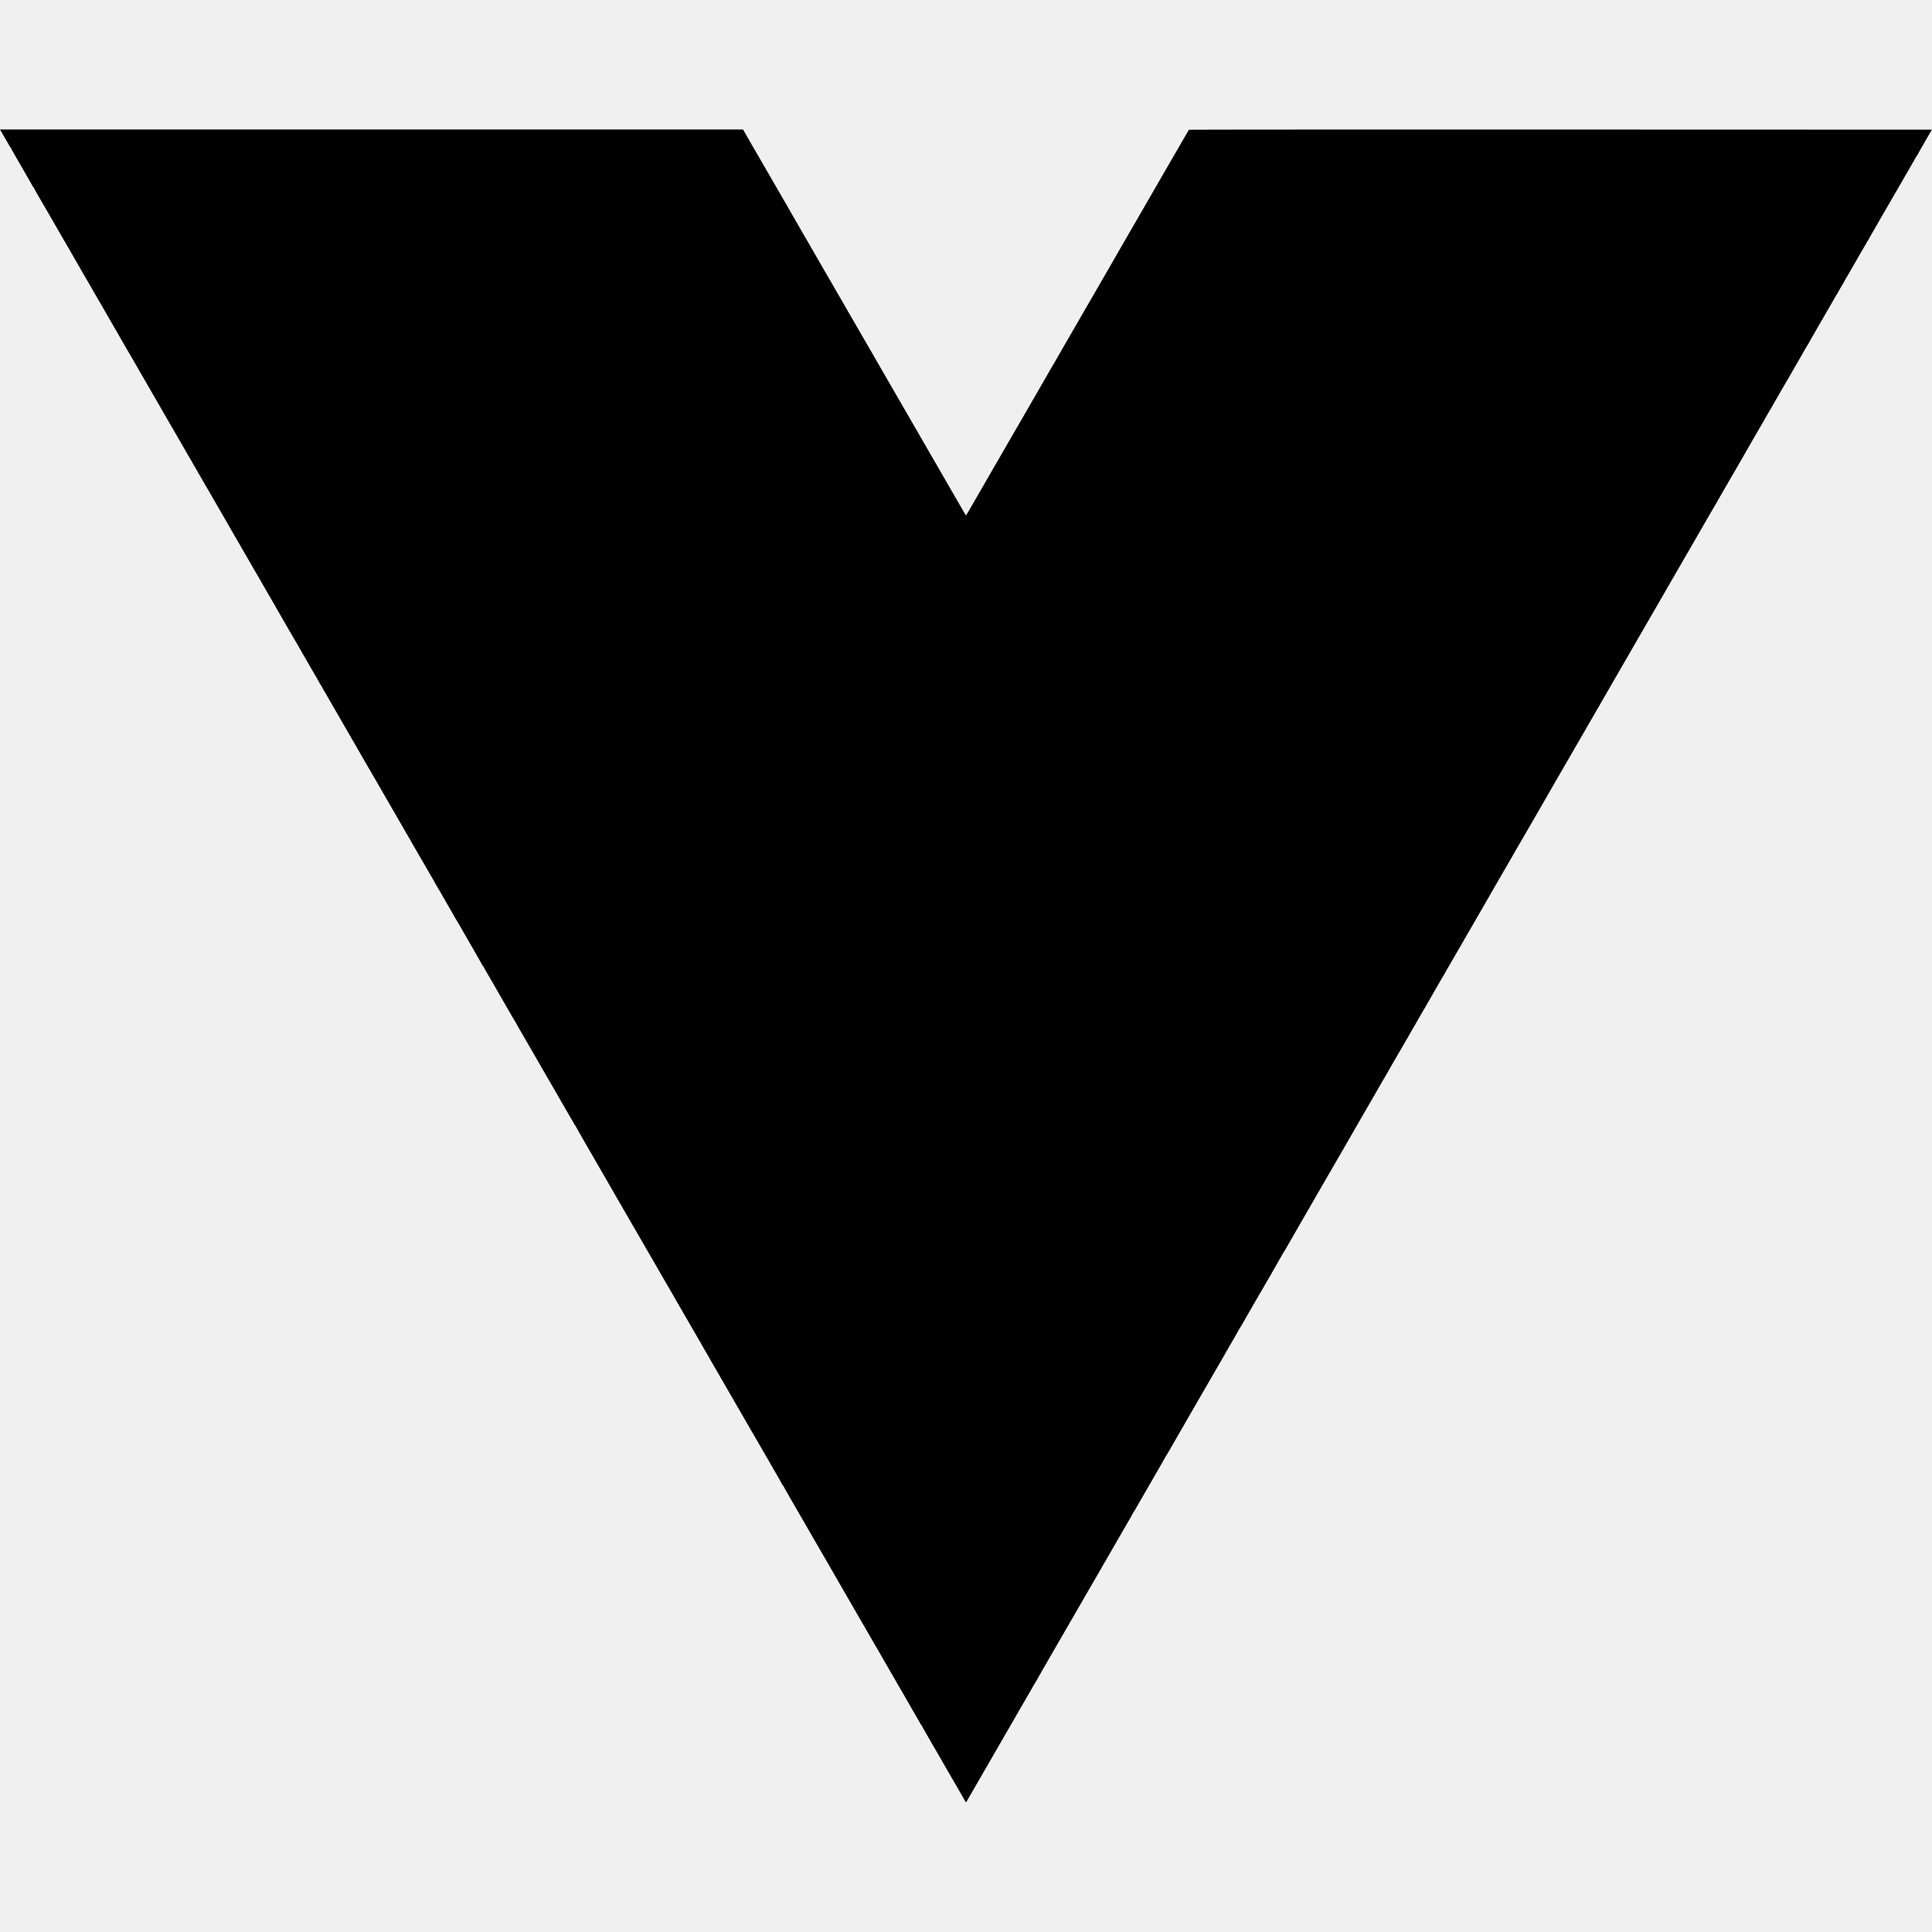
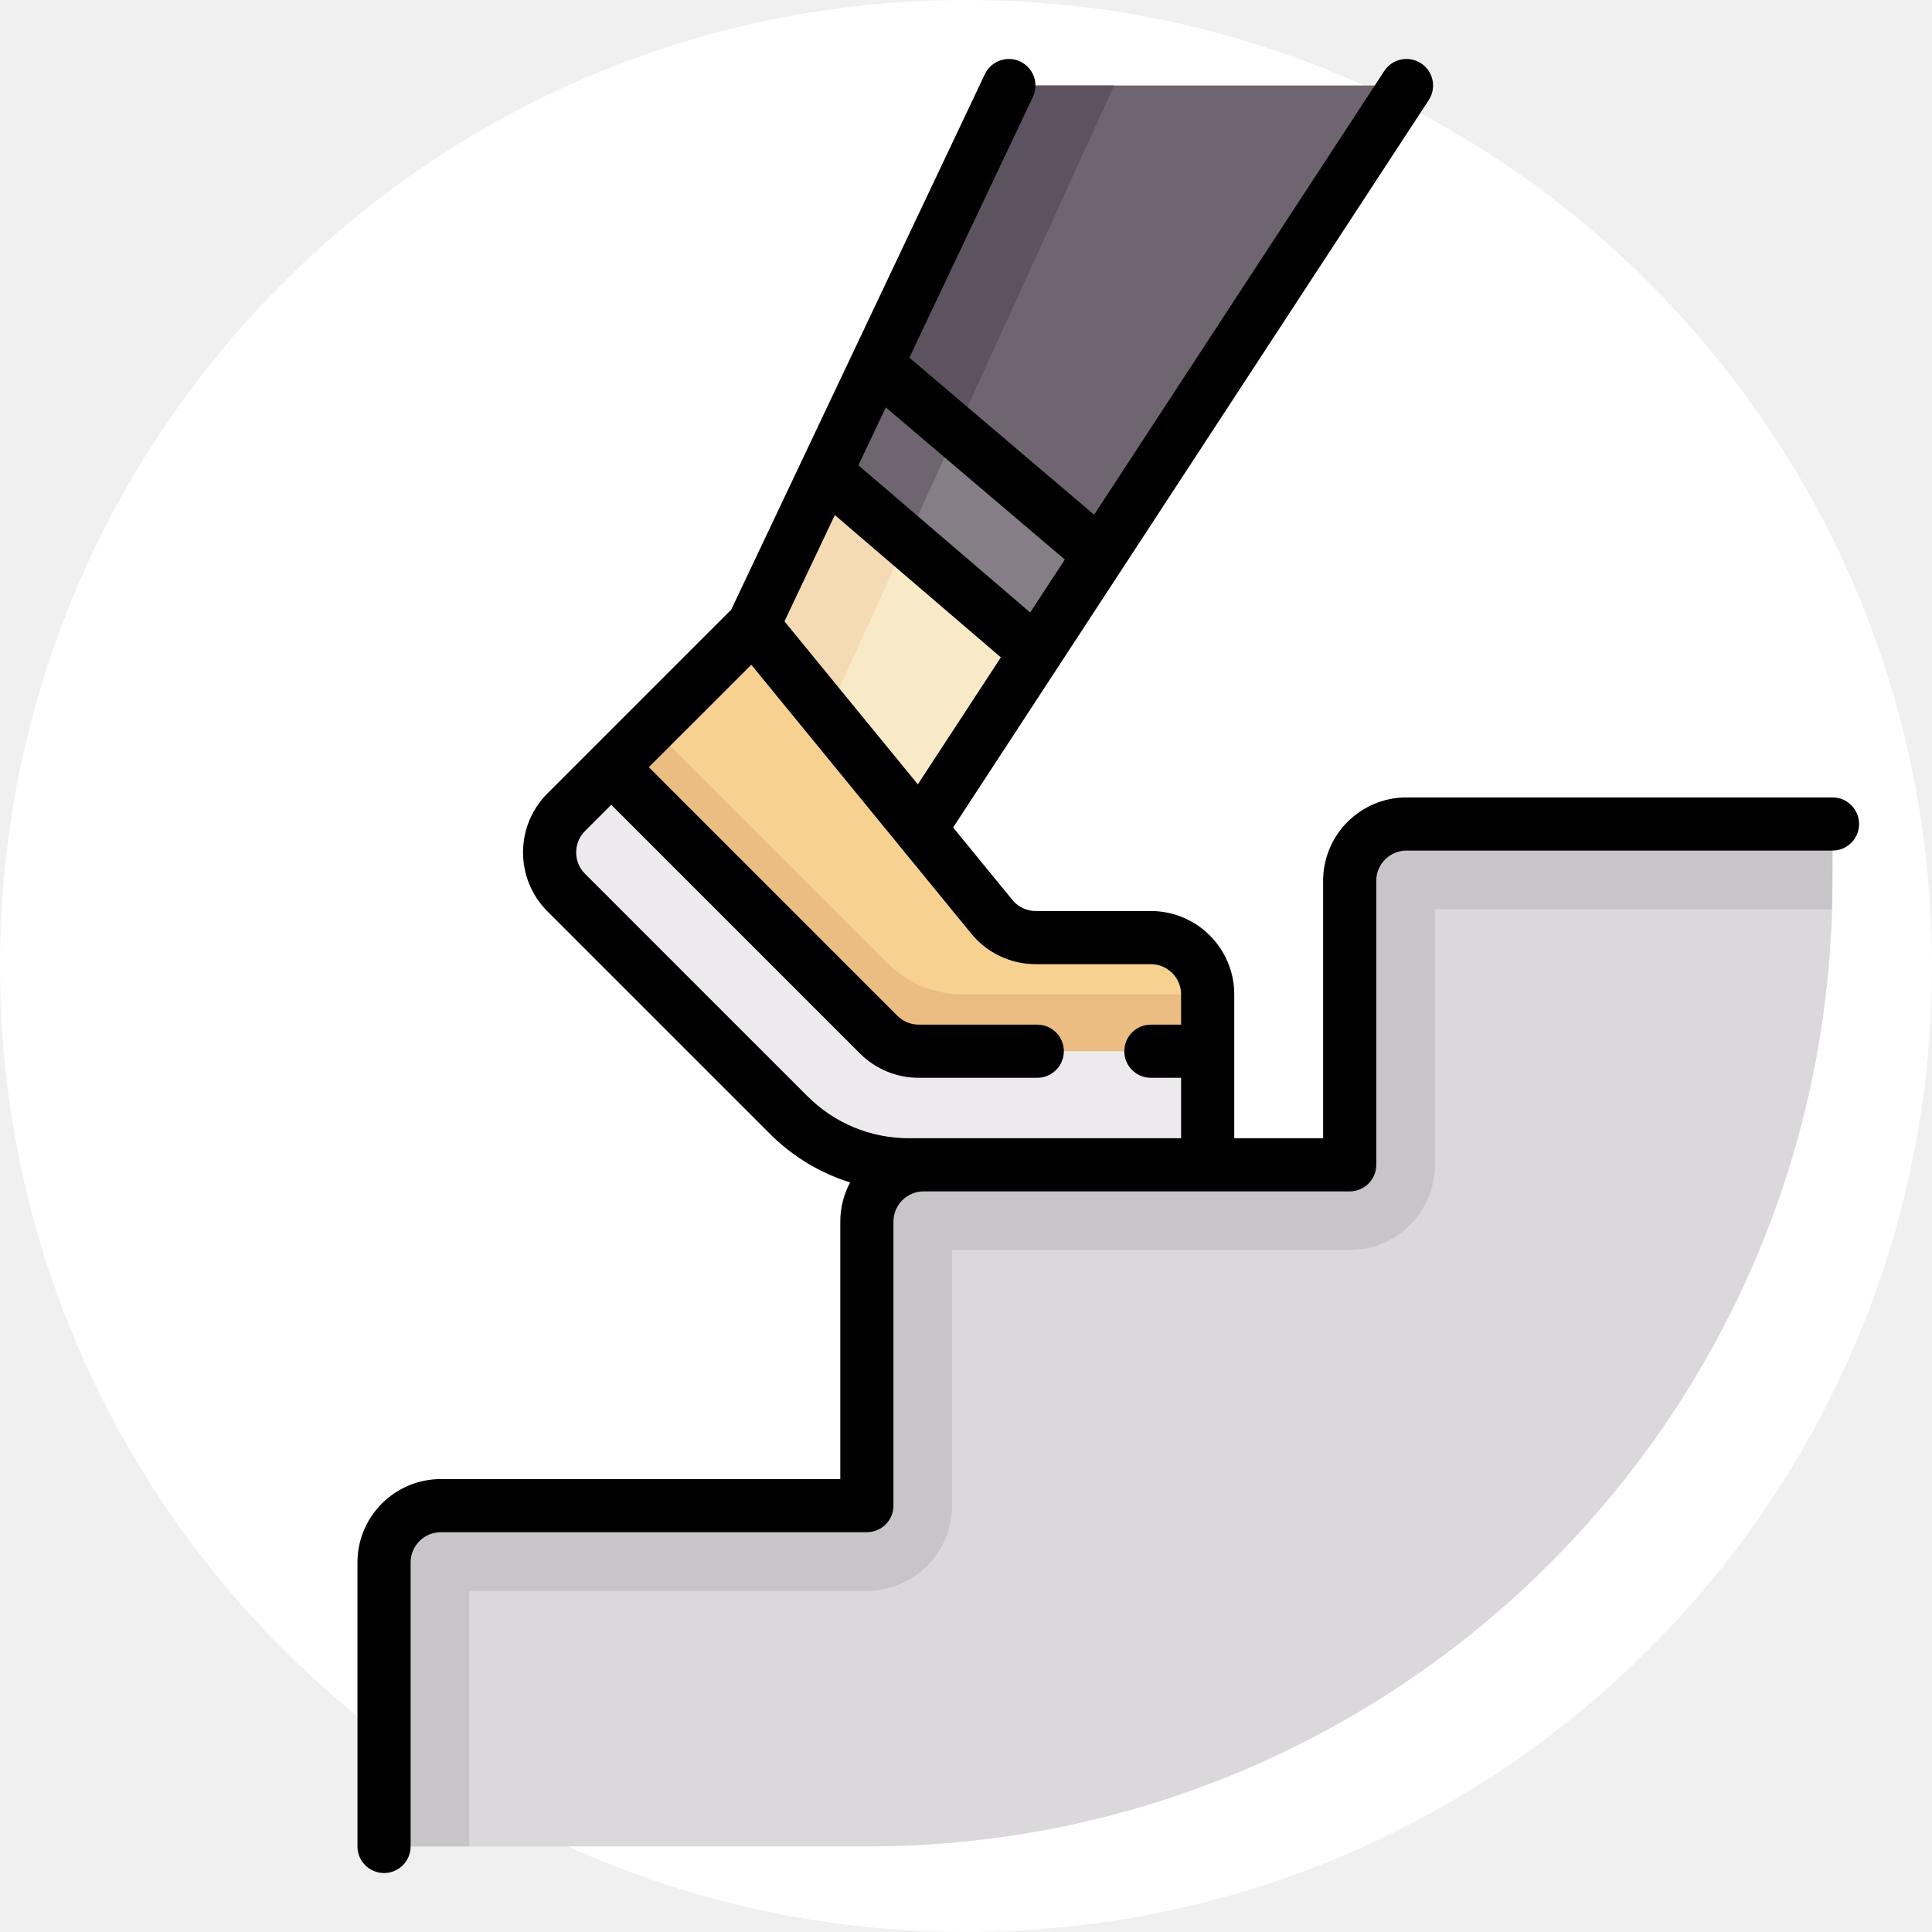
- <svg xmlns="http://www.w3.org/2000/svg" version="1.0" width="16pt" height="16pt" viewBox="0 0 16 16" preserveAspectRatio="xMidYMid meet">
-   <g transform="translate(0,16) scale(0.00032,-0.00032)" fill="#000000" stroke="none">
-     <path d="M18 46618 c45 -75 122 -207 122 -211 0 -2 25 -45 55 -95 30 -50 55 -96 55 -102 0 -5 5 -10 10 -10 6 0 10 -4 10 -9 0 -5 73 -135 161 -288 89 -153 173 -298 187 -323 14 -25 32 -57 41 -72 88 -149 187 -324 189 -335 2 -7 8 -13 13 -13 5 0 9 -4 9 -10 0 -5 46 -89 103 -187 175 -302 490 -846 507 -876 8 -16 20 -36 25 -45 28 -46 290 -498 339 -585 13 -23 74 -129 136 -236 61 -107 123 -215 137 -240 14 -25 29 -50 33 -56 5 -5 23 -37 40 -70 18 -33 38 -67 44 -75 11 -16 21 -33 63 -109 14 -25 29 -50 33 -56 4 -5 21 -35 38 -65 55 -100 261 -455 269 -465 4 -5 14 -21 20 -35 15 -29 41 -75 103 -180 24 -41 52 -88 60 -105 9 -16 57 -100 107 -185 112 -193 362 -626 380 -660 8 -14 23 -38 33 -55 11 -16 23 -37 27 -45 4 -8 26 -46 48 -85 23 -38 53 -90 67 -115 46 -81 64 -113 178 -310 62 -107 121 -210 132 -227 37 -67 56 -99 85 -148 16 -27 32 -57 36 -65 4 -8 15 -27 25 -42 9 -15 53 -89 96 -165 44 -76 177 -307 296 -513 120 -206 268 -463 330 -570 131 -227 117 -203 200 -348 36 -62 73 -125 82 -140 10 -15 21 -34 25 -42 4 -8 20 -37 36 -65 17 -27 38 -65 48 -82 49 -85 64 -111 87 -153 13 -25 28 -49 32 -55 4 -5 78 -134 165 -285 87 -151 166 -288 176 -305 10 -16 26 -43 35 -59 9 -17 125 -217 257 -445 132 -229 253 -441 270 -471 17 -30 45 -79 64 -108 18 -29 33 -54 33 -57 0 -2 20 -37 44 -77 24 -40 123 -212 221 -383 97 -170 190 -330 205 -355 16 -25 39 -65 53 -90 13 -25 81 -144 152 -265 70 -121 137 -238 150 -260 12 -22 37 -65 55 -95 18 -30 43 -73 55 -95 12 -22 48 -85 80 -140 77 -132 163 -280 190 -330 13 -22 71 -123 130 -225 59 -102 116 -199 126 -217 10 -17 29 -50 43 -72 15 -22 26 -43 26 -45 0 -2 27 -50 60 -106 33 -56 60 -103 60 -105 0 -2 55 -98 90 -155 8 -14 182 -316 239 -414 13 -22 45 -79 72 -124 27 -46 49 -86 49 -89 0 -2 14 -24 30 -48 16 -24 30 -46 30 -49 0 -5 74 -135 100 -176 5 -8 24 -42 43 -75 50 -88 58 -101 262 -455 104 -179 199 -345 213 -370 14 -25 28 -49 32 -55 4 -5 17 -26 28 -45 10 -19 62 -109 114 -200 114 -197 133 -230 170 -295 16 -27 33 -57 38 -65 17 -28 96 -165 103 -180 4 -8 16 -28 26 -45 10 -16 77 -131 148 -255 72 -124 181 -313 243 -420 62 -107 121 -209 131 -227 35 -62 323 -560 392 -678 38 -66 83 -145 100 -175 16 -30 33 -59 37 -65 4 -5 17 -27 29 -47 34 -61 56 -100 90 -156 17 -29 31 -55 31 -57 0 -2 17 -32 39 -67 21 -35 134 -229 251 -433 117 -203 235 -407 261 -451 27 -45 49 -85 49 -88 0 -4 8 -19 19 -34 15 -21 200 -341 309 -533 10 -19 33 -58 51 -87 17 -29 31 -54 31 -56 0 -2 25 -44 55 -94 30 -50 55 -95 55 -98 0 -4 6 -15 14 -23 7 -9 27 -41 43 -71 17 -30 170 -297 342 -594 171 -296 311 -542 311 -547 0 -5 5 -9 10 -9 6 0 10 -4 10 -10 0 -5 22 -47 49 -92 27 -46 58 -99 68 -118 24 -43 81 -140 93 -160 5 -8 66 -114 135 -235 69 -121 130 -227 135 -235 12 -21 259 -447 283 -490 10 -19 28 -47 38 -62 11 -14 19 -29 19 -32 0 -3 37 -69 83 -148 99 -170 305 -526 337 -583 13 -22 31 -53 41 -70 11 -16 22 -37 26 -45 7 -14 82 -146 103 -180 14 -24 181 -311 205 -355 13 -22 46 -80 75 -130 29 -49 64 -110 78 -135 14 -25 51 -88 82 -140 31 -52 59 -102 63 -110 4 -8 18 -33 31 -55 205 -353 284 -489 309 -535 17 -30 45 -78 62 -106 18 -28 36 -60 39 -72 4 -12 12 -22 17 -22 5 0 9 -4 9 -10 0 -5 109 -197 241 -427 133 -230 250 -431 259 -448 51 -90 222 -385 280 -485 37 -63 78 -135 92 -160 14 -25 67 -117 118 -205 51 -88 101 -175 111 -193 34 -58 55 -95 149 -257 51 -88 101 -173 110 -190 9 -16 76 -131 147 -255 72 -124 140 -241 151 -260 61 -108 281 -489 355 -615 38 -66 77 -133 87 -150 35 -63 91 -161 100 -175 14 -23 99 -169 128 -220 54 -97 135 -235 142 -245 4 -5 20 -32 35 -60 26 -48 238 -416 276 -480 10 -16 26 -46 37 -65 30 -53 382 -661 403 -695 10 -16 22 -37 26 -45 4 -8 26 -48 50 -88 24 -41 43 -75 43 -77 0 -2 22 -40 50 -85 27 -45 50 -84 50 -86 0 -3 38 -69 83 -147 84 -142 302 -520 340 -587 10 -19 34 -60 52 -90 18 -30 44 -75 57 -100 14 -25 45 -79 70 -120 25 -41 56 -96 70 -121 14 -25 77 -133 138 -240 62 -107 122 -210 132 -229 25 -43 310 -535 337 -581 11 -19 26 -45 34 -59 17 -32 238 -414 266 -460 11 -19 24 -41 28 -49 3 -7 75 -133 160 -278 84 -146 153 -269 153 -274 0 -5 5 -9 10 -9 6 0 10 -4 10 -10 0 -5 82 -150 181 -322 182 -314 201 -346 240 -415 12 -21 80 -139 152 -263 71 -124 141 -245 155 -270 14 -25 28 -49 32 -55 6 -8 145 -248 220 -380 37 -66 209 -362 229 -395 11 -19 24 -42 28 -49 4 -8 67 -118 140 -243 73 -125 133 -230 133 -233 0 -2 15 -28 33 -57 19 -29 47 -78 64 -108 17 -30 53 -93 79 -139 53 -90 82 -141 157 -272 82 -142 115 -199 381 -659 142 -245 268 -463 281 -485 12 -22 71 -125 132 -230 60 -104 172 -298 248 -430 76 -132 146 -253 156 -270 11 -16 22 -36 26 -44 3 -8 30 -54 60 -103 29 -49 53 -91 53 -93 0 -3 18 -34 40 -70 22 -36 40 -67 40 -69 0 -2 37 -66 81 -142 45 -77 98 -168 119 -204 20 -36 47 -81 58 -100 12 -19 27 -47 33 -62 6 -16 15 -28 20 -28 5 0 9 -4 9 -9 0 -6 63 -118 140 -251 77 -133 140 -243 140 -245 0 -2 18 -33 41 -70 22 -37 49 -83 60 -101 10 -19 29 -51 40 -71 25 -45 109 -189 126 -218 7 -11 17 -29 22 -40 6 -11 22 -38 35 -60 14 -22 37 -62 52 -90 14 -27 35 -62 45 -77 11 -14 19 -29 19 -32 0 -3 18 -35 40 -71 22 -36 40 -67 40 -69 0 -2 19 -35 42 -72 23 -38 55 -94 72 -124 26 -47 139 -244 171 -298 6 -9 21 -36 34 -60 28 -48 37 -51 51 -19 6 12 19 36 29 52 10 17 27 46 38 65 11 19 104 181 208 360 103 179 199 345 213 370 14 25 42 74 64 109 21 34 38 65 38 67 0 2 18 33 40 69 22 36 40 67 40 69 0 3 177 310 199 346 16 26 136 234 140 244 2 5 25 44 52 88 27 44 49 81 49 84 0 2 18 34 40 70 22 36 40 67 40 69 0 2 20 36 43 77 35 58 169 289 297 513 9 17 50 86 90 155 40 69 86 150 103 180 16 30 35 62 41 70 6 8 16 24 22 35 35 64 72 129 167 293 59 100 116 199 127 220 11 20 30 53 41 72 43 72 1070 1850 1121 1940 14 25 65 113 113 195 48 83 96 166 107 185 10 19 28 50 38 68 11 18 73 124 137 235 64 111 175 303 246 427 71 124 173 299 225 390 52 91 116 202 143 248 27 45 49 85 49 89 0 4 6 14 14 22 7 9 28 43 46 76 26 47 251 436 378 655 11 19 29 51 40 70 11 19 101 176 201 348 99 172 181 317 181 323 0 5 5 9 10 9 6 0 10 5 10 11 0 6 8 23 18 37 11 15 32 52 49 82 16 30 130 228 253 440 122 212 234 405 248 430 13 25 39 70 57 100 39 65 69 117 130 225 25 44 50 87 55 95 12 19 78 134 220 380 61 107 129 224 150 260 161 277 222 382 246 425 15 28 47 83 71 123 24 41 43 78 43 83 0 5 4 9 8 9 4 0 13 12 19 28 7 15 23 45 36 67 66 110 277 478 277 483 0 3 6 13 14 21 7 9 27 41 43 71 17 30 45 80 63 110 34 57 375 649 394 685 6 11 16 27 22 35 6 8 26 42 44 75 18 33 41 74 51 90 10 17 24 41 32 55 54 97 72 128 88 152 11 14 19 28 19 30 0 3 79 141 175 308 96 167 175 305 175 308 0 3 6 13 14 21 7 9 26 39 41 66 33 60 276 483 338 587 24 40 46 80 50 88 4 8 13 24 20 35 14 23 95 163 125 215 11 19 52 91 92 160 40 69 80 139 90 155 9 17 103 179 207 360 105 182 200 346 211 365 103 181 463 802 489 845 7 11 15 27 19 35 4 8 29 51 55 95 64 110 828 1433 848 1470 9 17 24 41 33 55 9 14 29 48 45 77 15 28 52 93 82 145 30 51 62 107 71 123 17 30 231 398 400 690 51 88 103 179 115 202 12 23 26 48 32 55 6 7 24 38 40 68 17 30 61 107 98 170 37 63 84 144 103 180 19 36 41 72 48 81 8 8 14 18 14 21 0 4 27 51 59 106 32 55 72 124 89 154 16 29 71 125 122 213 51 88 104 180 118 205 13 25 28 50 32 55 4 6 17 26 28 45 11 19 45 80 77 135 31 55 66 116 77 135 11 19 88 152 171 295 401 694 620 1072 650 1125 11 19 87 152 170 295 83 143 158 273 166 288 9 16 21 36 26 45 6 9 31 52 55 96 25 43 54 94 66 115 11 20 95 164 186 321 91 157 173 299 182 315 9 17 26 46 37 65 12 19 66 114 121 210 56 96 108 186 117 200 8 14 24 40 34 59 24 45 383 664 412 713 5 9 17 29 26 45 15 28 120 210 241 419 36 61 68 117 72 125 4 8 12 23 19 34 35 57 245 420 262 453 11 20 35 61 53 90 17 29 32 54 32 56 0 3 28 51 62 108 33 57 70 119 80 138 10 19 23 42 28 50 5 8 32 53 59 100 27 47 149 258 271 470 122 212 234 405 248 430 30 53 62 108 80 135 6 11 15 27 19 35 4 8 85 150 181 315 96 165 187 323 202 350 31 56 116 202 130 225 5 8 25 42 43 75 19 33 92 159 162 280 149 257 157 271 202 350 19 33 38 67 43 75 9 14 228 392 275 475 12 22 55 96 95 165 40 69 80 139 90 155 24 42 202 350 221 383 9 15 27 47 41 72 14 25 75 131 136 236 61 106 121 210 134 232 99 172 271 470 279 482 5 8 23 40 40 70 18 30 81 141 142 245 60 105 121 210 135 235 14 25 71 124 127 220 56 96 143 247 194 335 51 88 96 167 102 175 14 24 180 311 204 355 23 43 340 590 356 615 5 8 50 87 101 175 171 301 517 898 582 1008 25 43 46 81 46 83 0 2 12 23 27 47 14 23 40 67 56 97 16 30 35 62 42 70 7 8 15 22 18 30 4 8 20 38 37 65 16 28 33 57 37 65 6 12 111 196 143 250 5 8 55 95 112 193 57 98 113 195 126 215 12 20 27 46 32 57 6 11 14 27 20 35 5 8 76 130 156 270 80 140 165 287 187 325 23 39 52 90 66 115 13 25 30 52 37 61 8 8 14 18 14 21 0 4 41 77 92 165 50 87 175 302 276 478 101 176 208 360 236 408 28 49 67 117 86 152 19 35 41 70 48 77 6 6 12 15 12 19 0 7 124 224 167 291 12 21 23 40 23 42 0 2 21 40 46 83 26 43 55 92 64 109 54 95 327 568 354 614 19 30 45 75 59 100 71 128 82 145 89 148 4 2 8 8 8 13 0 5 42 82 94 172 311 538 496 858 518 897 14 25 40 70 58 100 18 30 42 71 53 90 10 19 79 139 152 265 73 127 142 246 153 265 10 19 43 76 72 125 29 50 63 108 75 130 65 116 80 140 87 143 4 2 8 8 8 12 0 8 114 212 140 250 6 8 14 24 20 35 5 11 54 97 108 190 l100 170 -9611 3 c-5286 1 -9614 -1 -9618 -5 -5 -6 -419 -719 -619 -1068 -89 -155 -267 -463 -323 -560 -38 -66 -81 -140 -95 -165 -31 -56 -263 -457 -526 -910 -110 -190 -224 -388 -254 -440 -29 -52 -61 -109 -71 -125 -23 -39 -243 -420 -268 -465 -11 -19 -204 -352 -428 -740 -224 -388 -477 -826 -563 -975 -85 -148 -185 -322 -222 -385 -37 -63 -120 -207 -185 -320 -65 -113 -177 -306 -248 -430 -72 -124 -172 -297 -222 -385 -51 -88 -142 -245 -202 -350 -131 -226 -247 -427 -408 -705 -65 -113 -249 -432 -410 -710 -160 -278 -388 -673 -506 -877 -118 -205 -216 -373 -219 -373 -3 0 -52 82 -109 183 -58 100 -144 250 -192 332 -95 164 -402 696 -647 1120 -85 149 -228 396 -317 550 -212 365 -982 1700 -1008 1745 -10 19 -43 76 -72 125 -29 50 -64 110 -77 135 -14 25 -63 110 -110 190 -47 80 -96 165 -110 190 -14 25 -99 171 -188 325 -89 154 -174 300 -188 325 -13 25 -64 113 -112 195 -48 83 -140 242 -205 355 -65 113 -183 317 -263 454 -79 137 -152 264 -163 282 -50 89 -335 583 -354 614 -12 19 -34 58 -50 85 -15 28 -129 226 -253 440 -124 215 -235 408 -247 430 -12 22 -69 121 -127 220 -58 99 -226 389 -373 645 -148 256 -324 561 -392 678 -67 117 -134 232 -147 255 -13 23 -33 59 -46 80 l-22 37 -9615 0 -9615 0 20 -32z" />
+ <svg xmlns="http://www.w3.org/2000/svg" version="1.1" id="Layer_1" x="0px" y="0px" viewBox="0 0 512 512" style="enable-background:new 0 0 512 512;" xml:space="preserve">
+   <defs id="defs3443" />
+   <path style="fill:#ffffff;fill-opacity:1" d="M 256,0 C 397.385,0 512,114.616 512,255.999 512,397.384 397.385,512 256,512 114.612,512 0,397.384 0,255.999 0,114.616 114.615,0 256,0 Z" id="path3337" />
+   <g id="g3411" />
+   <g id="g3413" />
+   <g id="g3415" />
+   <g id="g3417" />
+   <g id="g3419" />
+   <g id="g3421" />
+   <g id="g3423" />
+   <g id="g3425" />
+   <g id="g3427" />
+   <g id="g3429" />
+   <g id="g3431" />
+   <g id="g3433" />
+   <g id="g3435" />
+   <g id="g3437" />
+   <g id="g3439" />
+   <g id="g5706" transform="matrix(0.9389546,0,0,0.9389546,94.26274,15.62774)">
+     <path id="path5676" d="M 184.352,7.5 108.199,174.504 154.961,225.27 296.578,7.5 Z m 0,0" style="fill:#f9eac7" />
+     <path id="path5678" d="m 214.062,7.5 -29.711,0 -76.152,167.004 19.871,21.574 z m 0,0" style="fill:#f4dbb3" />
+     <path id="path5680" d="m 72.129,199.887 75.465,75.465 c 3.008,3.008 7.086,4.695 11.336,4.695 l 81.535,0 0,-16.031 c 0,-8.855 -7.176,-16.031 -16.031,-16.031 l -32.48,0 c -4.809,0 -9.363,-2.16 -12.41,-5.879 l -61.723,-75.441 c -3.004,-3.672 -8.52,-3.949 -11.875,-0.594 z m 0,0" style="fill:#f6d190" />
+     <path id="path5682" d="m 416.82,215.918 -120.242,0 c -8.855,0 -16.031,7.18 -16.031,16.035 l 0,80.16 -120.242,0 c -8.855,0 -16.031,7.176 -16.031,16.031 l 0,80.16 -120.242,0 C 15.176,408.305 8,415.484 8,424.336 l 0,80.16 136.273,0 c 150.523,0 272.547,-122.023 272.547,-272.547 z m 0,0" style="fill:#dad8db" />
+     <path id="path5684" d="m 240.465,304.098 0,-40.082 -69.109,0 c -7.957,0 -15.586,-3.16 -21.211,-8.785 L 83.465,188.551 59.418,212.598 c -4.332,4.332 -5.594,10.512 -3.93,15.992 l 69.434,69.434 c 9.086,9.086 21.164,14.09 34.008,14.09 l 73.52,0 c 4.426,0 8.016,-3.59 8.016,-8.016 z m 0,0" style="fill:#ecbd83" />
+     <path id="path5686" d="m 416.82,215.918 -120.242,0 c -8.855,0 -16.031,7.18 -16.031,16.035 l 0,80.16 -120.242,0 c -8.855,0 -16.031,7.176 -16.031,16.031 l 0,80.16 -120.242,0 C 15.176,408.305 8,415.484 8,424.336 l 0,80.16 24.047,0 0,-72.145 112.227,0 c 13.281,0 24.047,-10.766 24.047,-24.047 l 0,-72.145 112.227,0 c 13.281,0 24.047,-10.766 24.047,-24.047 l 0,-72.145 112.023,0 c 0.227,-7.766 0.203,-24.051 0.203,-24.051 z m 0,0" style="fill:#c8c5c9" />
+     <path id="path5688" d="m 240.465,304.098 0,-24.051 -81.535,0 c -4.254,0 -8.332,-1.688 -11.336,-4.695 L 72.129,199.887 59.418,212.598 c -6.262,6.262 -6.262,16.414 0,22.672 l 62.754,62.754 c 9.02,9.023 21.254,14.09 34.008,14.09 l 76.27,0 c 4.43,0 8.016,-3.59 8.016,-8.016 z m 0,0" style="fill:#eceaec" />
+     <path id="path5690" d="M 192.336,167.797 296.578,7.5 184.352,7.5 134.043,117.828 Z m 0,0" style="fill:#6f6571" />
+     <path id="path5692" d="m 184.355,7.5 -0.004,0 -50.309,110.328 21.359,18.309 L 214.062,7.5 Z m 0,0" style="fill:#5d5360" />
+     <path id="path5694" d="m 148.066,87.078 -14.023,30.75 58.293,49.969 17.965,-27.625 z m 0,0" style="fill:#857e87" />
+     <path id="path5696" d="m 169.453,105.324 -21.387,-18.246 -14.023,30.75 21.359,18.309 z m 0,0" style="fill:#6f6571" />
+     <path id="path5698" d="m 416.82,208.418 -120.242,0 c -12.977,0 -23.531,10.559 -23.531,23.535 l 0,72.66 -25.082,0 0,-40.598 c 0,-12.977 -10.555,-23.531 -23.531,-23.531 l -32.484,0 c -2.566,0 -4.977,-1.141 -6.602,-3.129 L 168.617,216.91 302.855,11.605 c 2.27,-3.469 1.297,-8.113 -2.172,-10.383 -3.465,-2.266 -8.113,-1.293 -10.383,2.172 L 208.418,128.629 156.27,84.309 191.133,10.711 c 1.77,-3.742 0.176,-8.215 -3.57,-9.988 -3.738,-1.77 -8.215,-0.176 -9.988,3.57 l -71.586,151.129 -51.875,51.875 c -9.176,9.176 -9.176,24.102 0,33.277 l 62.754,62.754 c 6.449,6.453 14.207,11.113 22.676,13.758 -1.766,3.297 -2.77,7.062 -2.77,11.059 l 0,72.664 -112.742,0 C 11.055,400.809 0.5,411.363 0.5,424.34 L 0.5,504.5 c 0,4.141 3.359,7.5 7.5,7.5 4.141,0 7.5,-3.359 7.5,-7.5 l 0,-80.16 c 0,-4.707 3.828,-8.535 8.531,-8.535 l 120.242,0 c 4.141,0 7.5,-3.355 7.5,-7.496 l 0,-80.164 c 0,-4.703 3.828,-8.531 8.531,-8.531 l 120.242,0 c 4.141,0 7.5,-3.359 7.5,-7.5 l 0,-80.16 c 0,-4.707 3.828,-8.531 8.531,-8.531 l 120.242,0 c 4.141,0 7.5,-3.359 7.5,-7.5 0,-4.145 -3.359,-7.504 -7.5,-7.504 z m -295.805,-49.688 14.215,-30.004 46.863,40.168 -23.438,35.84 z m 79.129,-17.445 -9.773,14.945 -48.484,-41.559 7.734,-16.328 z m -43.965,163.328 c -10.844,0 -21.039,-4.223 -28.707,-11.891 L 64.719,229.969 c -3.328,-3.328 -3.328,-8.738 0,-12.066 l 7.41,-7.406 70.16,70.16 c 4.445,4.445 10.355,6.895 16.641,6.895 l 33.438,0 c 4.145,0 7.5,-3.359 7.5,-7.5 0,-4.145 -3.355,-7.5 -7.5,-7.5 l -33.438,0 c -2.277,0 -4.422,-0.891 -6.035,-2.5 l -70.16,-70.164 28.918,-28.914 62.086,75.883 c 4.484,5.484 11.125,8.629 18.211,8.629 l 32.484,0 c 4.703,0 8.531,3.828 8.531,8.531 l 0,8.535 -8.535,0 c -4.145,0 -7.5,3.355 -7.5,7.5 0,4.141 3.355,7.5 7.5,7.5 l 8.535,0 0,17.062 z m 0,0" />
  </g>
</svg>
